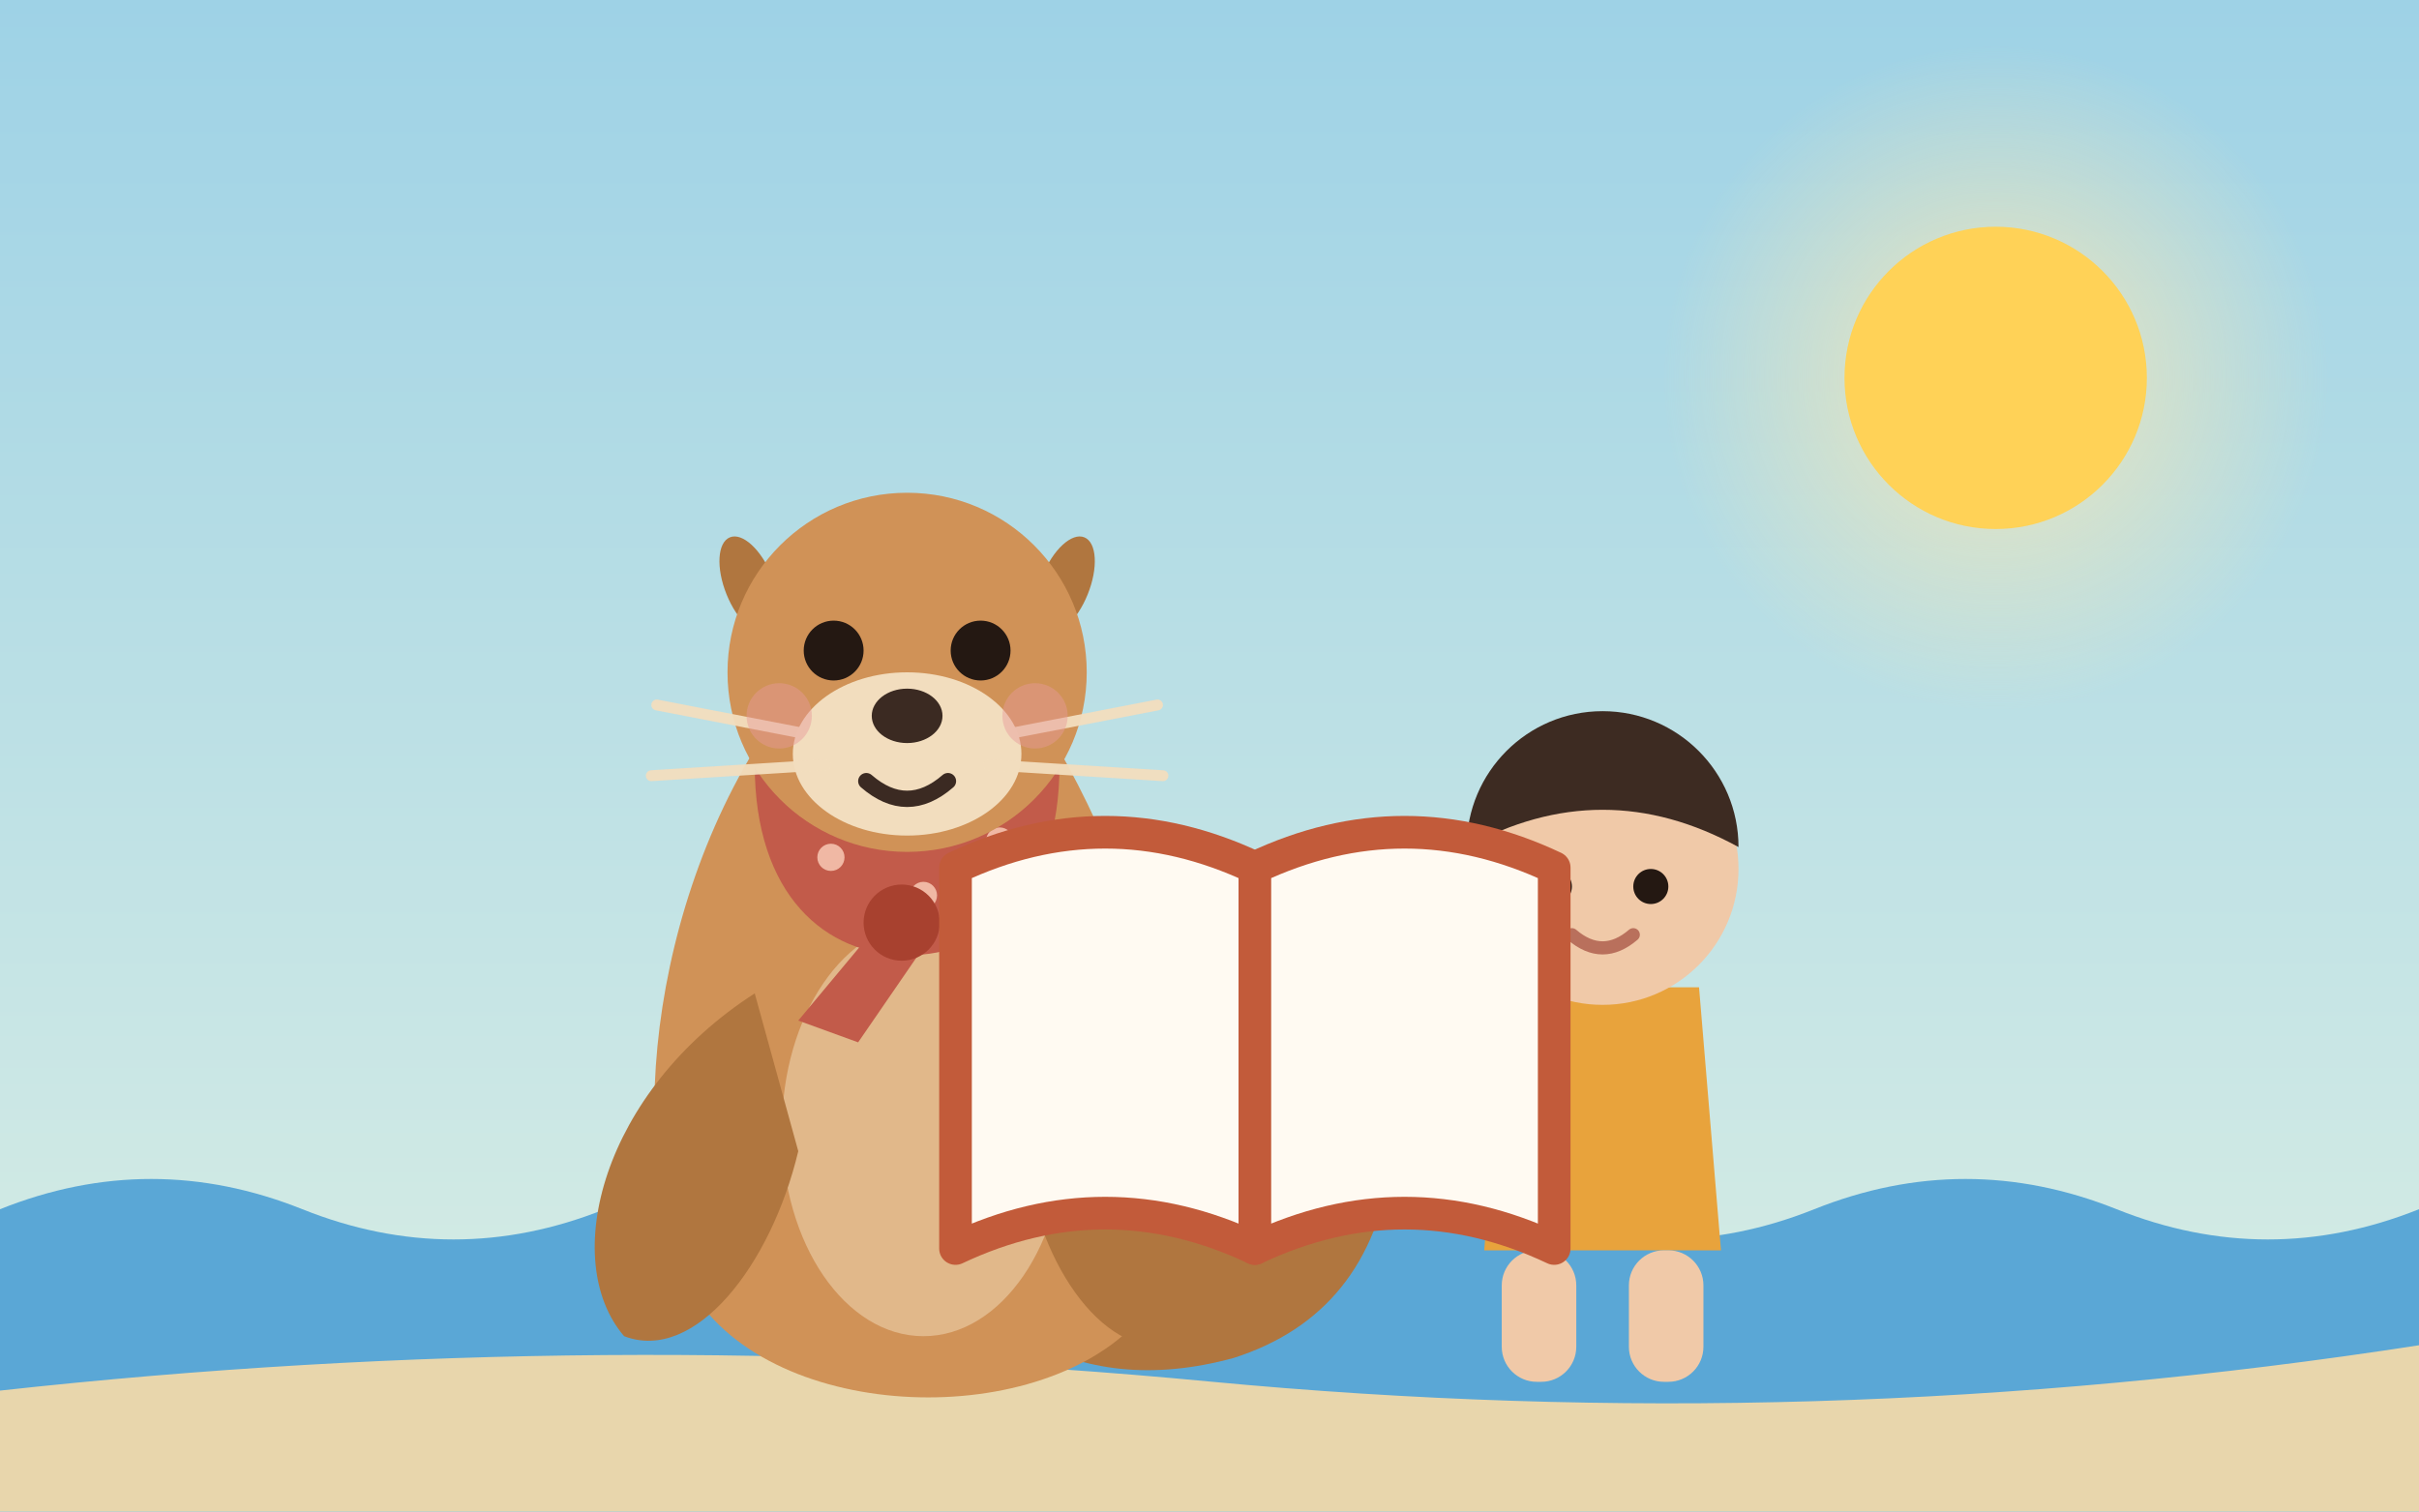
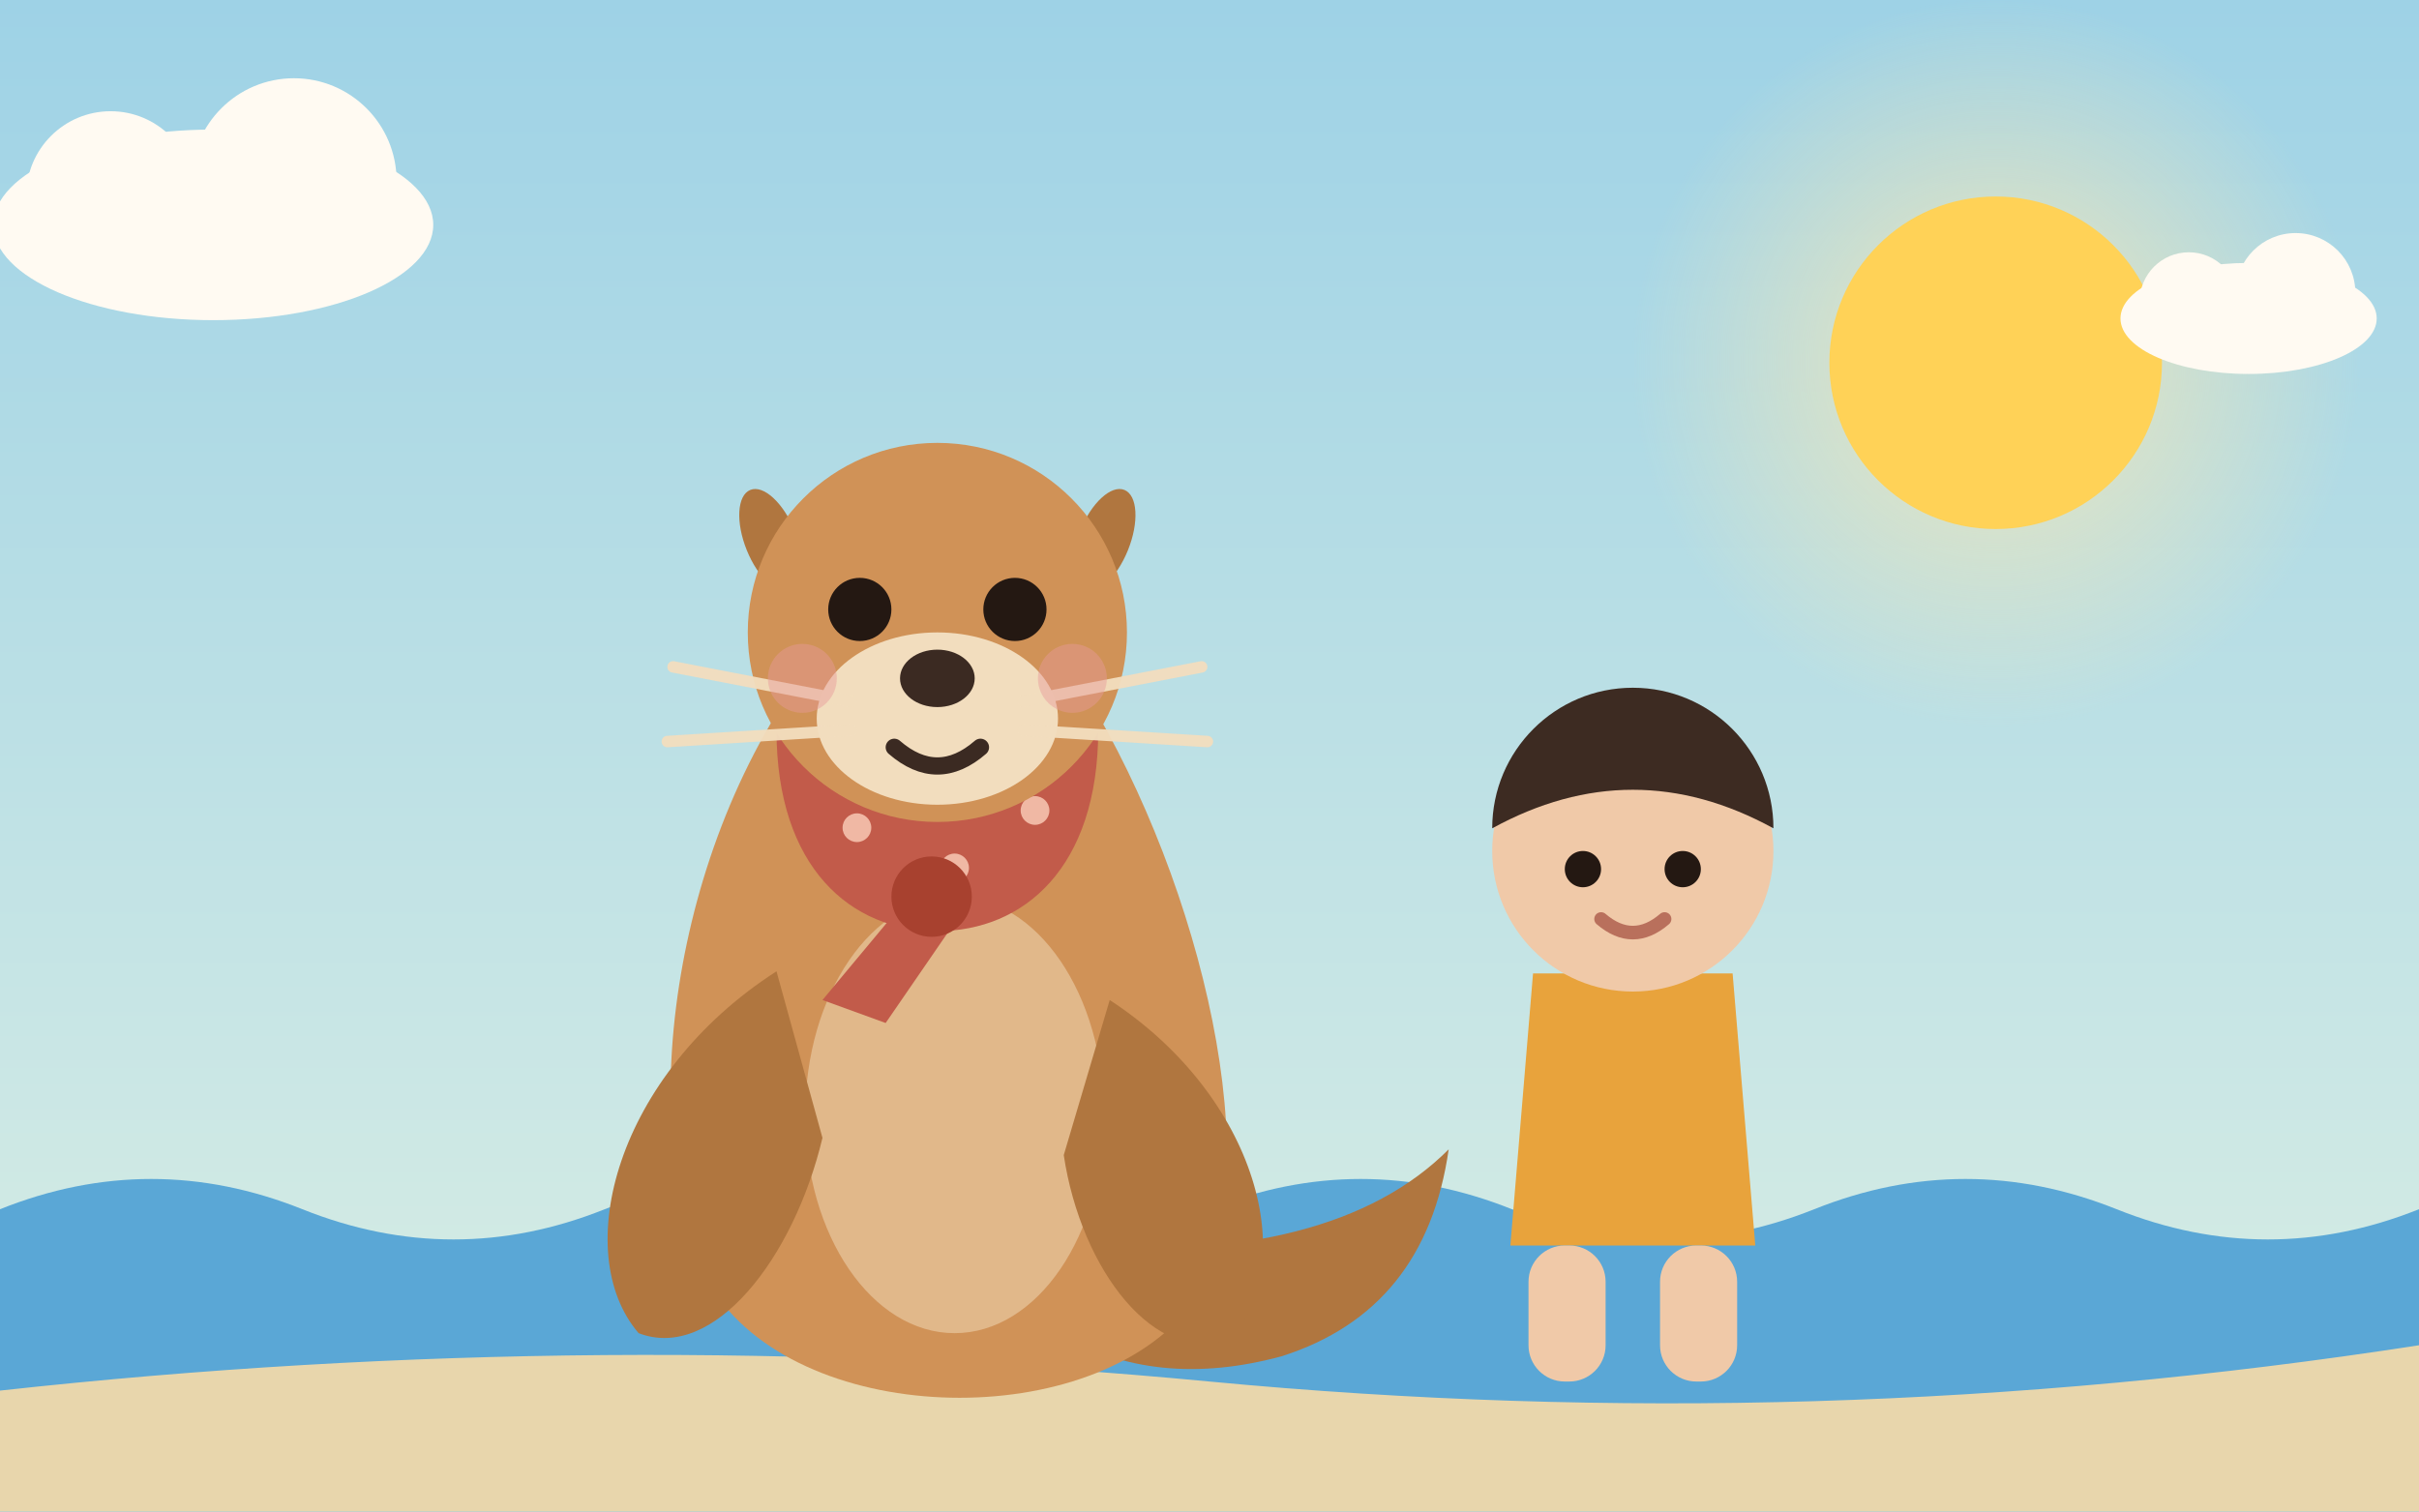
<svg xmlns="http://www.w3.org/2000/svg" viewBox="0 0 1600 1000" role="img">
  <defs>
    <linearGradient id="sky" x1="0" y1="0" x2="0" y2="1">
      <stop offset="0" stop-color="#9ed2e6" />
      <stop offset="1" stop-color="#dcefe4" />
    </linearGradient>
    <radialGradient id="glow" cx="0.5" cy="0.5" r="0.5">
      <stop offset="0" stop-color="#ffe9b0" stop-opacity=".8" />
      <stop offset="1" stop-color="#ffe9b0" stop-opacity="0" />
    </radialGradient>
  </defs>
  <rect width="1600" height="1000" fill="url(#sky)" />
-   <circle cx="1320" cy="250" r="220" fill="url(#glow)" />
-   <circle cx="1320" cy="250" r="100" fill="#ffd257" />
+   <circle cx="1320" cy="240" r="242" fill="url(#glow)" />
+   <circle cx="1320" cy="240" r="110" fill="#ffd257" />
+   <g transform="translate(141.0686 148.7625) scale(1.212494)" fill="#fffaf2">
+     <ellipse cx="0" cy="0" rx="120" ry="52" />
+     <circle cx="-56" cy="-16" r="46" />
+     <circle cx="44" cy="-24" r="56" />
+   </g>
+   <g transform="translate(1487.287 210.6852) scale(0.7061547)" fill="#fffaf2">
+     <ellipse cx="0" cy="0" rx="120" ry="52" />
+     <circle cx="-56" cy="-16" r="46" />
+     <circle cx="44" cy="-24" r="56" />
+   </g>
  <path d="M0 800 q100 -40 200 0 t200 0 t200 0 t200 0 t200 0 t200 0 t200 0 t200 0 L1600 1000 L0 1000 Z" fill="#5aa7d6" />
  <path d="M0 920 Q400 876 800 914 T1600 890 L1600 1000 L0 1000 Z" fill="#e8d6ac" />
-   <g transform="translate(600 444.8) scale(1.8 1.8)">
+   <g transform="translate(620 418.4) scale(1.9 1.9)">
    <path d="M46 214 q92 6 132 -34 q-8 56 -58 72 q-44 12 -78 -8 Z" fill="#b0763f" />
    <path d="M-52 22 C-98 92, -104 190, -76 232 C-42 278, 58 278, 90 232 C116 188, 92 88, 52 22 Z" fill="#d09257" />
    <ellipse cx="6" cy="168" rx="52" ry="76" fill="#f2ddbe" opacity=".5" />
    <path d="M-56 118 C-112 154, -128 216, -104 244 C-78 254, -50 218, -40 176 Z" fill="#b0763f" />
    <path d="M60 128 C112 162, 126 220, 102 246 C76 256, 50 222, 44 182 Z" fill="#b0763f" />
    <path d="M-56 34 C-32 76, 32 76, 56 34 C56 82, 30 104, 0 104 C-30 104, -56 82, -56 34 Z" fill="#c25b4a" />
    <g fill="#f0b8a4">
      <circle cx="-28" cy="68" r="5" />
      <circle cx="6" cy="82" r="5" />
      <circle cx="34" cy="62" r="5" />
    </g>
    <path d="M-10 92 L-40 128 L-18 136 L4 104 Z" fill="#c25b4a" />
    <circle cx="-2" cy="92" r="14" fill="#a8412f" />
    <ellipse cx="-58" cy="-32" rx="9" ry="19" transform="rotate(-22 -58 -32)" fill="#b0763f" />
    <ellipse cx="58" cy="-32" rx="9" ry="19" transform="rotate(22 58 -32)" fill="#b0763f" />
    <circle cx="0" cy="0" r="66" fill="#d09257" />
    <ellipse cx="0" cy="30" rx="42" ry="30" fill="#f2ddbe" />
    <g stroke="#f2ddbe" stroke-width="4" stroke-linecap="round" opacity=".95">
      <path d="M-30 24 L-92 12" />
      <path d="M-30 34 L-94 38" />
      <path d="M30 24 L92 12" />
      <path d="M30 34 L94 38" />
    </g>
    <ellipse cx="0" cy="16" rx="13" ry="10" fill="#3b2a22" />
    <path d="M-15 40 q15 13 30 0" stroke="#3b2a22" stroke-width="6" fill="none" stroke-linecap="round" />
    <circle cx="-27" cy="-8" r="11" fill="#241812" />
    <circle cx="27" cy="-8" r="11" fill="#241812" />
    <circle cx="-47" cy="16" r="12" fill="#e79a9a" opacity=".45" />
    <circle cx="47" cy="16" r="12" fill="#e79a9a" opacity=".45" />
  </g>
-   <g transform="translate(1060 609.7) scale(1.45)">
+   <g transform="translate(1080 599) scale(1.5)">
    <path d="M-44 30 L44 30 L54 150 L-54 150 Z" fill="#e8a33c" />
    <rect x="-46" y="150" width="34" height="60" rx="16" fill="#f0c9a8" />
    <rect x="12" y="150" width="34" height="60" rx="16" fill="#f0c9a8" />
    <circle cx="0" cy="-24" r="62" fill="#f0c9a8" />
    <path d="M-62 -34 a62 62 0 0 1 124 0 q-62 -34 -124 0 Z" fill="#3d2b22" />
    <circle cx="-22" cy="-16" r="8" fill="#241812" />
    <circle cx="22" cy="-16" r="8" fill="#241812" />
    <path d="M-14 6 q14 12 28 0" stroke="#b9705c" stroke-width="6" fill="none" stroke-linecap="round" />
  </g>
-   <g transform="translate(830 700) scale(1.8)">
-     <path d="M-110 -70 Q-55 -96 0 -70 L0 70 Q-55 44 -110 70 Z" fill="#fffaf2" stroke="#c25b3a" stroke-width="12" stroke-linejoin="round" />
-     <path d="M110 -70 Q55 -96 0 -70 L0 70 Q55 44 110 70 Z" fill="#fffaf2" stroke="#c25b3a" stroke-width="12" stroke-linejoin="round" />
-   </g>
</svg>
